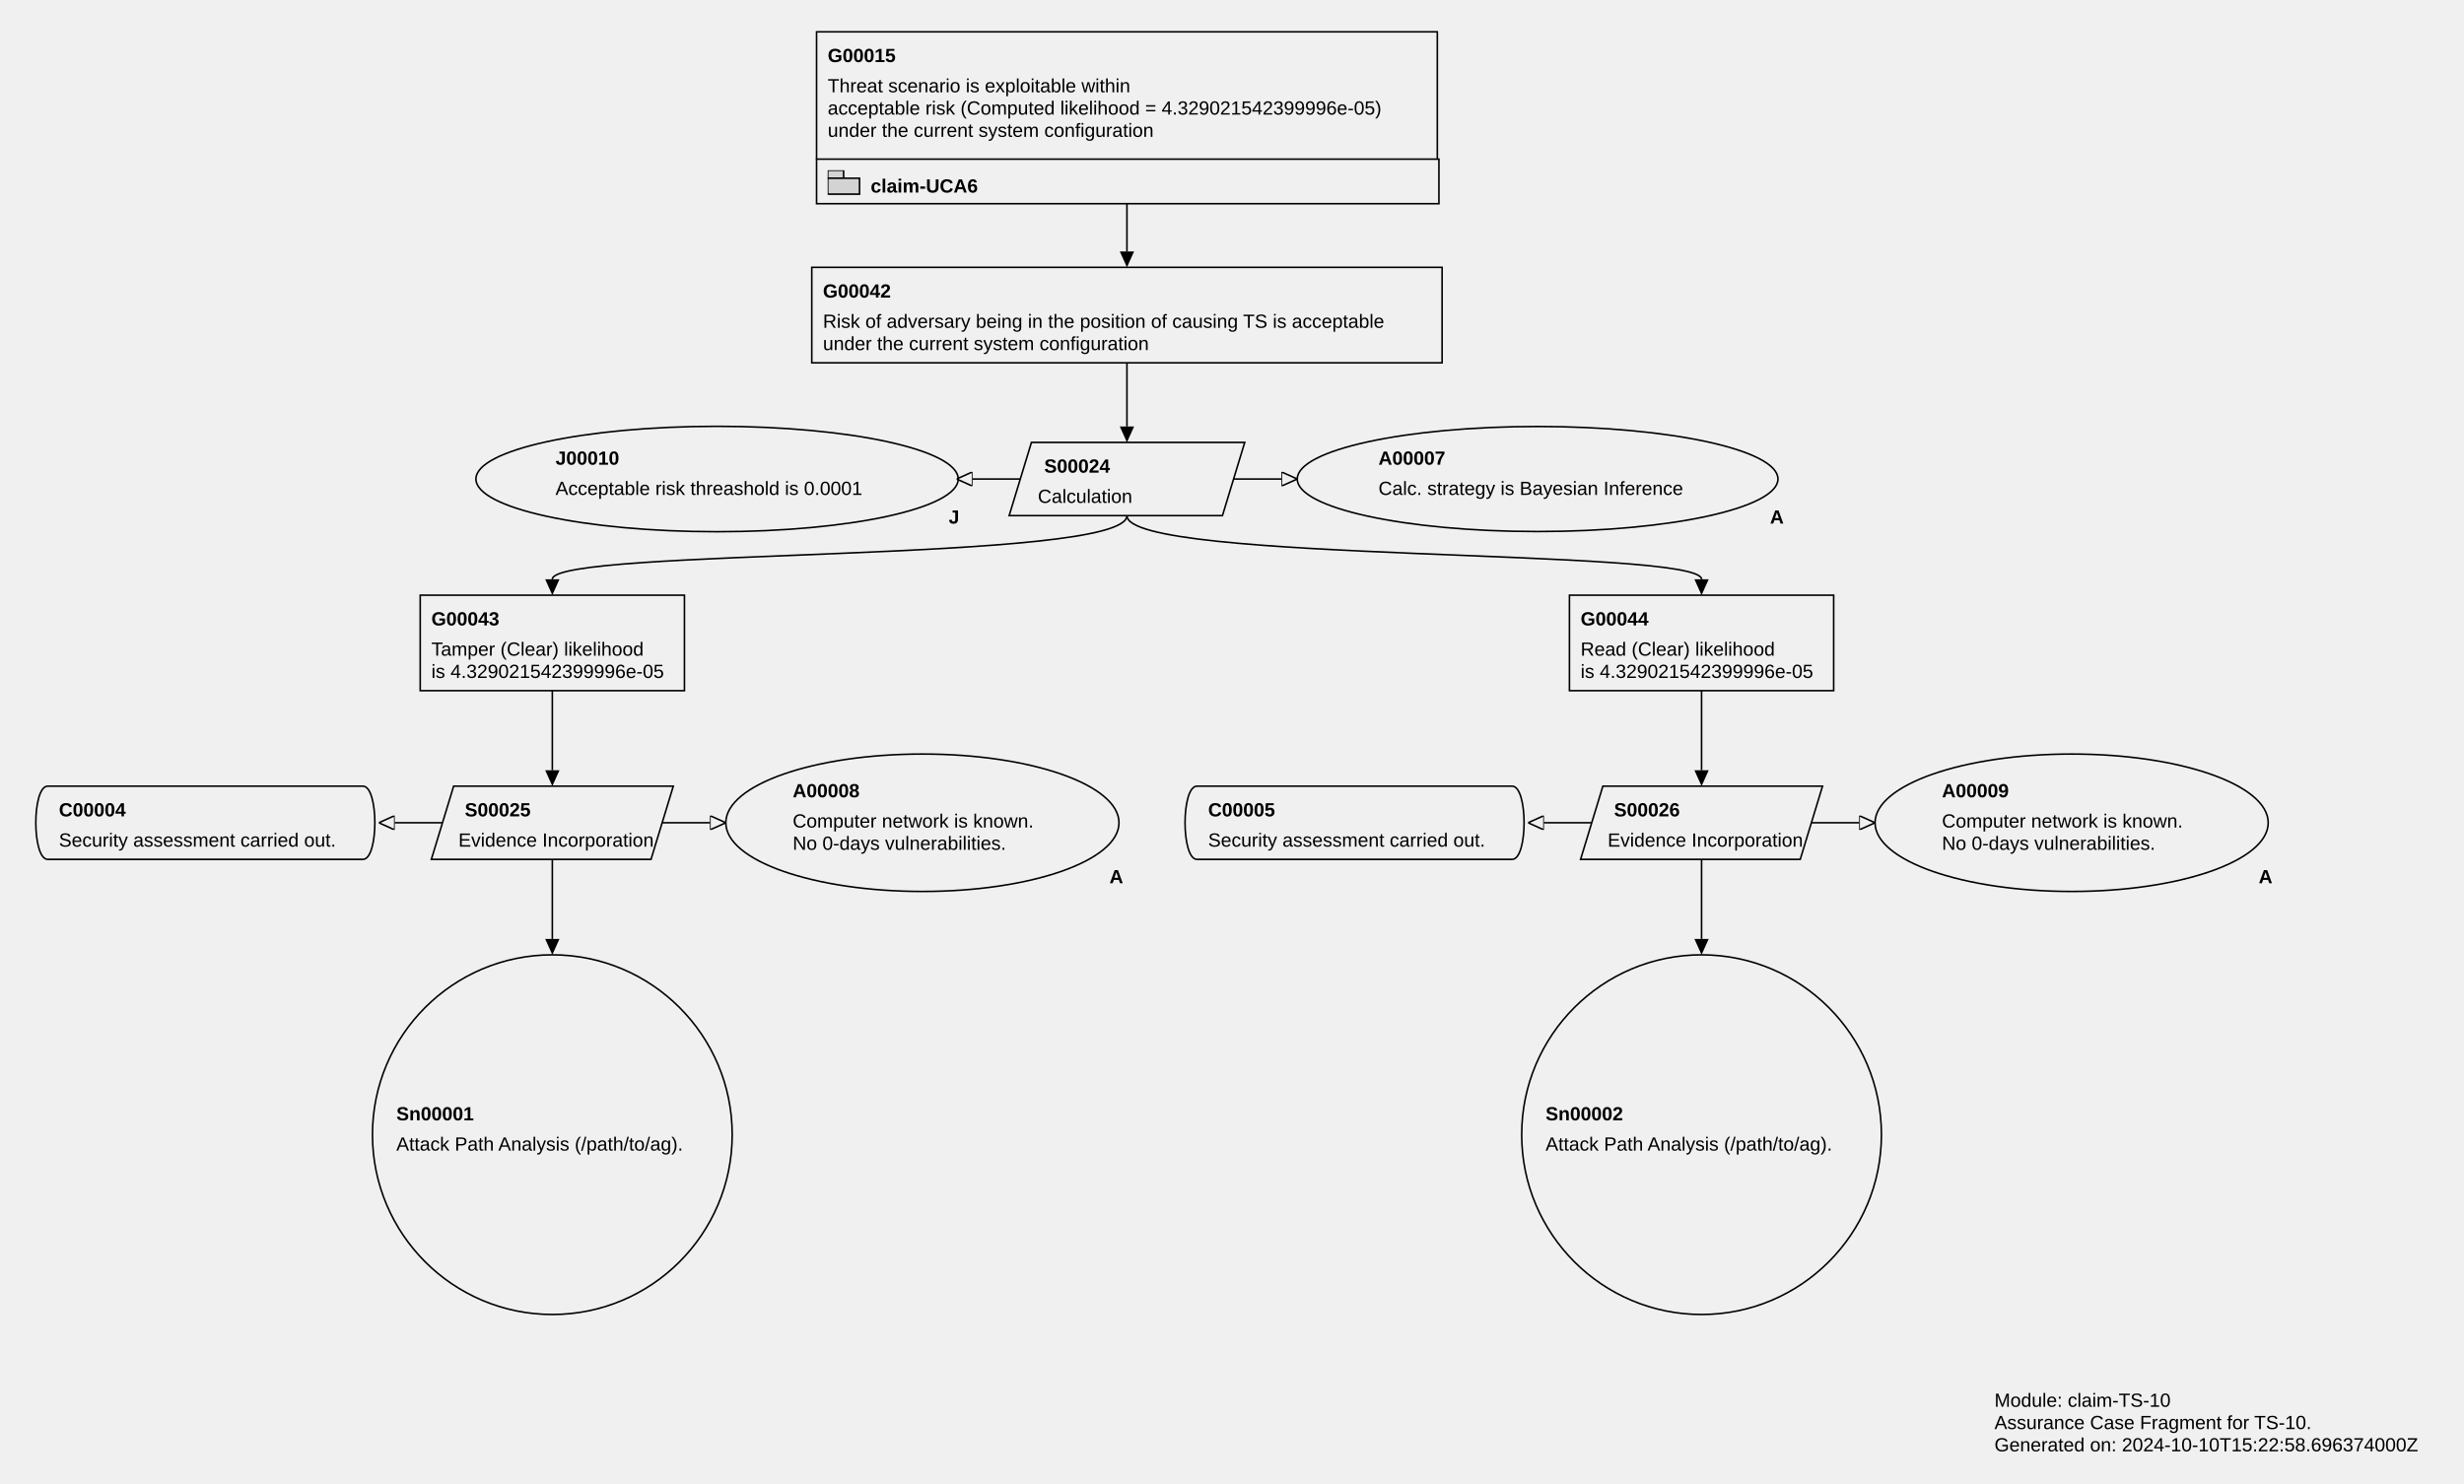
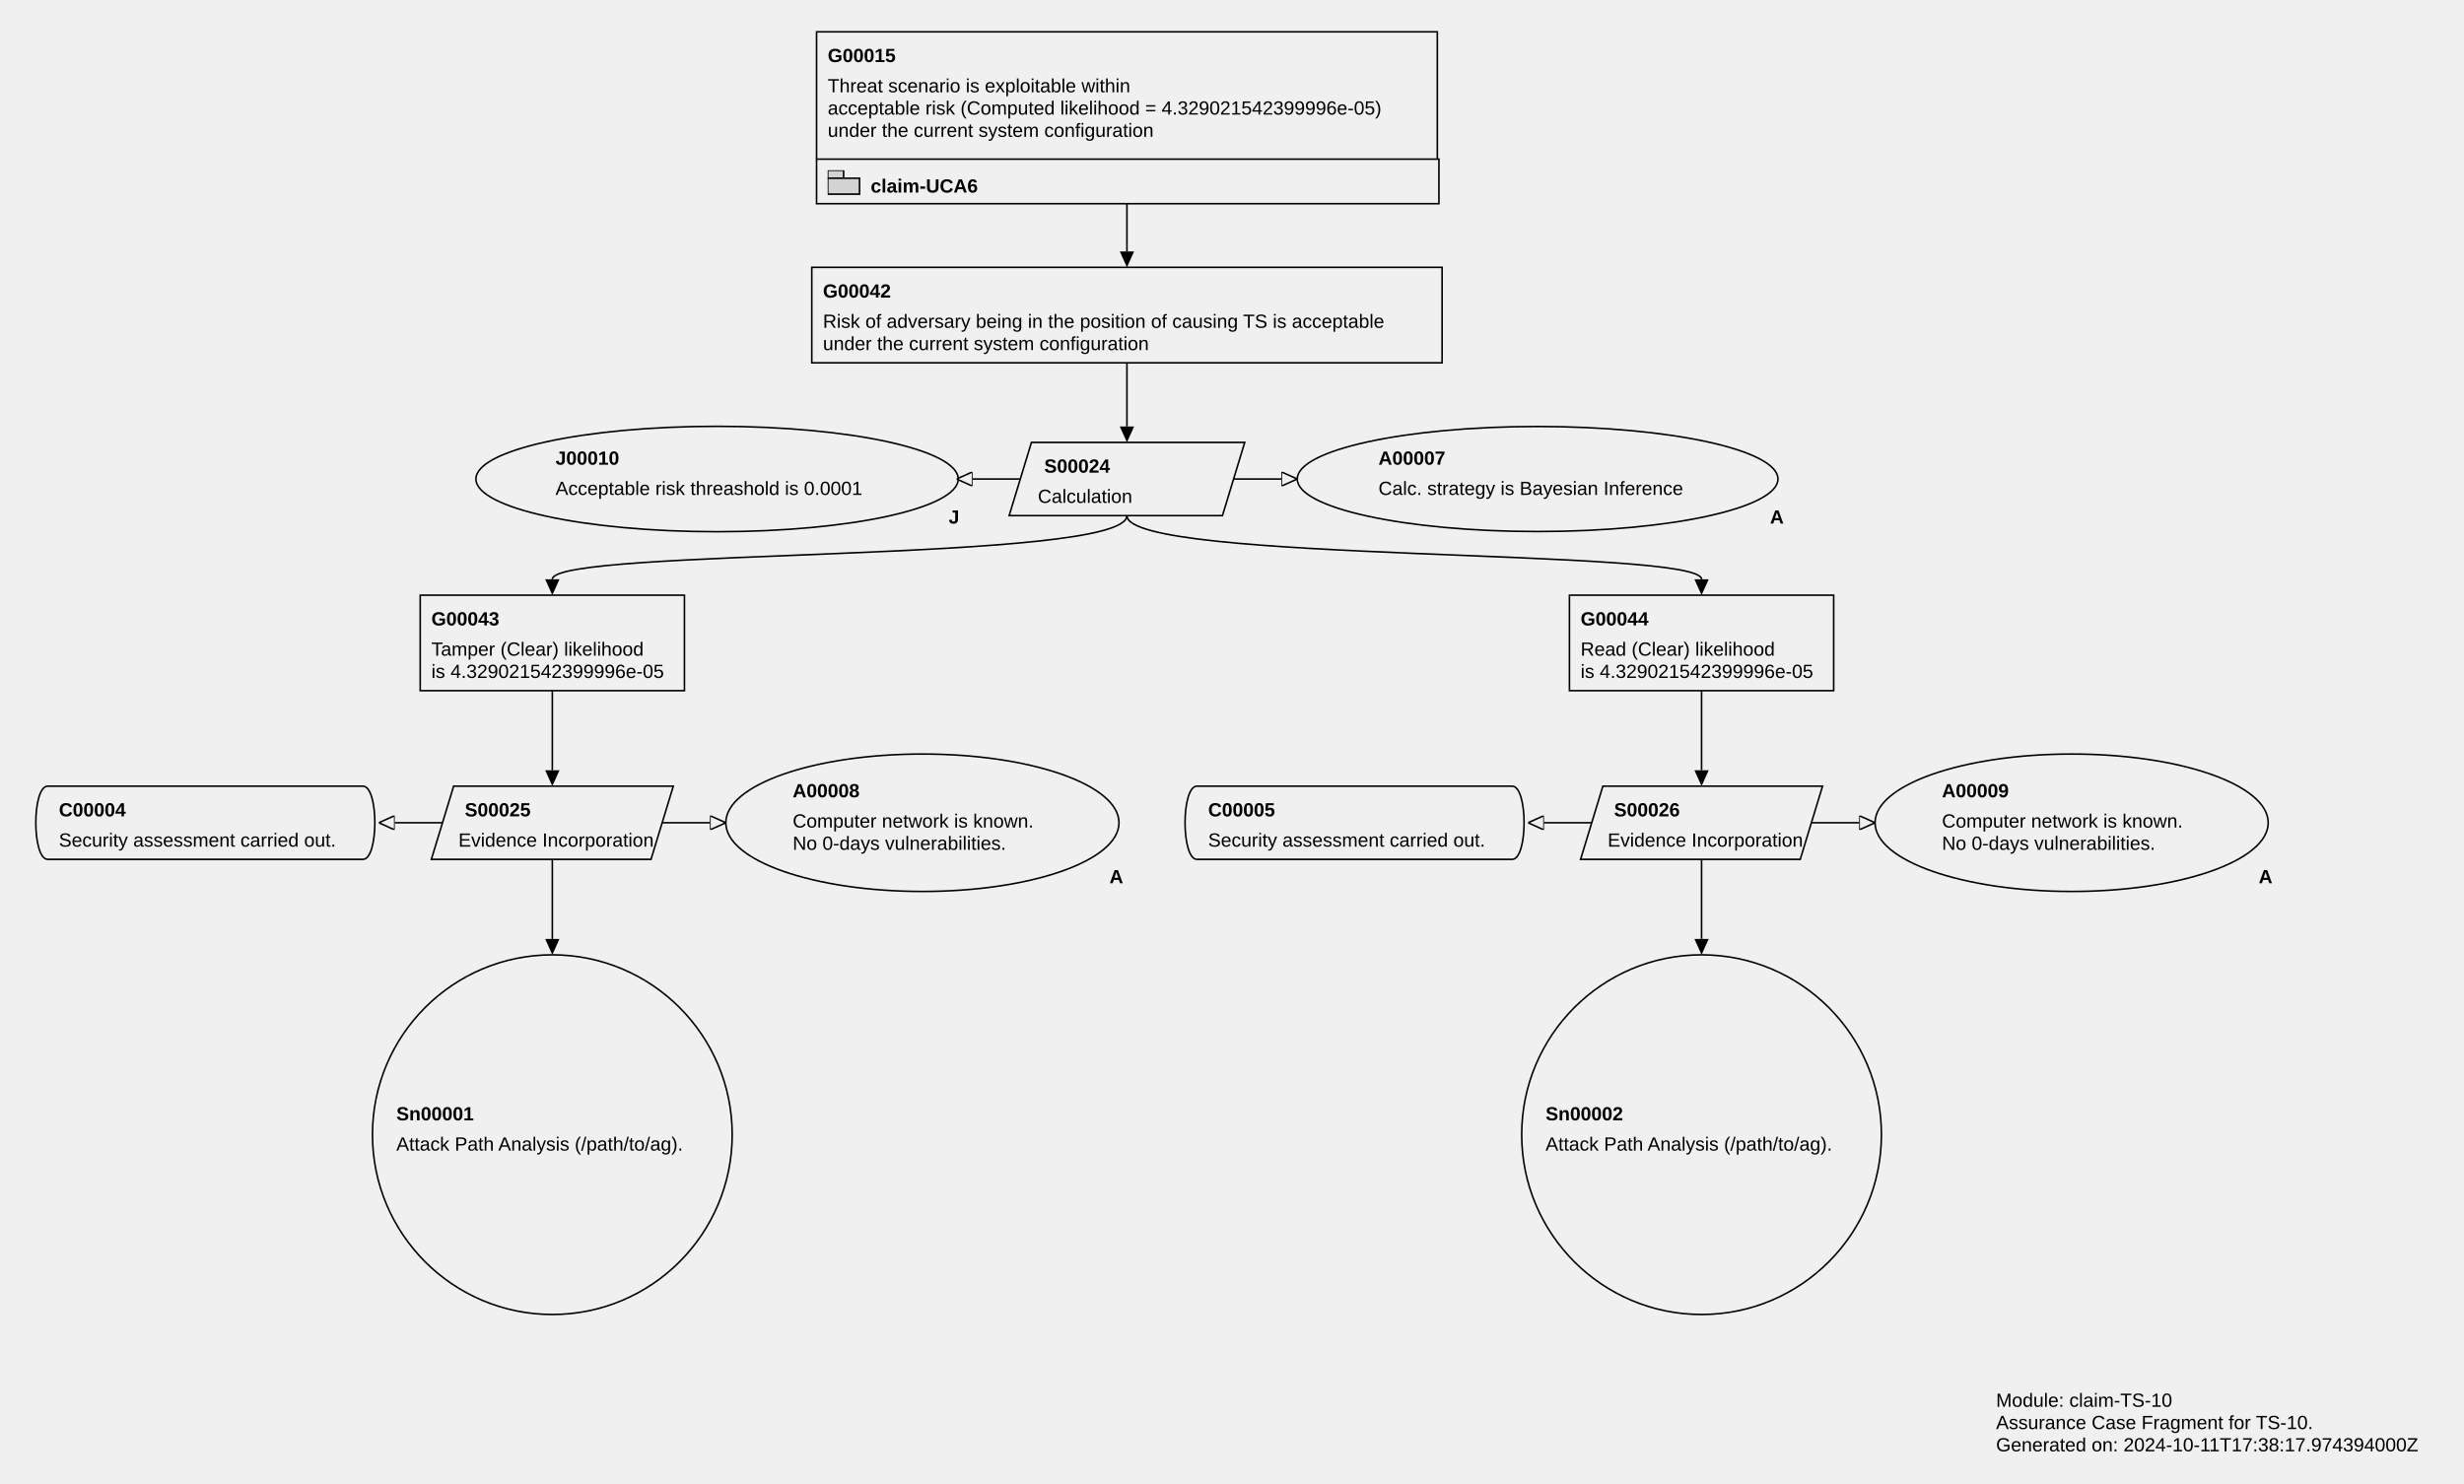
<svg xmlns="http://www.w3.org/2000/svg" class="gsndiagram" viewBox="0 0 1548 932">
  <symbol id="module_icon">
    <rect fill="lightgrey" height="5" stroke="black" stroke-width="1" width="10" x="0" y="0" />
    <rect fill="lightgrey" height="10" stroke="black" stroke-width="1" width="20" x="0" y="5" />
  </symbol>
  <symbol id="acp">
    <rect fill="black" height="10" stroke="black" stroke-width="1" width="10" x="0" y="0" />
  </symbol>
  <marker id="composite_arrow" markerHeight="9" markerUnits="userSpaceOnUse" markerWidth="10" orient="auto-start-reverse" refX="0" refY="4.5">
    <polyline fill-opacity="0" points="0 0, 6 4.5, 0 9" stroke="black" stroke-width="1" />
    <polyline fill-opacity="0" points="4 0, 10 4.5, 4 9" stroke="black" stroke-width="1" />
    <polyline fill-opacity="0" points="0 4.5, 10 4.5" stroke="black" stroke-width="1" />
  </marker>
  <marker id="supportedby_arrow" markerHeight="9" markerUnits="userSpaceOnUse" markerWidth="10" orient="auto-start-reverse" refX="0" refY="4.5">
    <polyline fill="black" points="0 0, 10 4.5, 0 9" />
  </marker>
  <marker id="incontextof_arrow" markerHeight="9" markerUnits="userSpaceOnUse" markerWidth="10" orient="auto-start-reverse" refX="0" refY="4.5">
    <polyline fill-opacity="0" points="0 0, 10 4.5, 0 9, 0 0" stroke="black" stroke-width="1" />
  </marker>
  <style type="text/css">
.notVerified path { fill: red; fill-opacity: 1;}
/* .notVerified text,a { fill: white; } */
</style>
  <a href="claim-UCA6.svg#node_g00015">
    <g class="gsn_module_claim_uca6 gsnelem gsnawaygoal" id="node_g00015">
      <path class="border" d="M513,100 V20 H903 V100" fill-opacity="0" stroke="black" stroke-width="1" />
      <text font-family="Arial" font-size="12" font-weight="bold" x="520" y="39">G00015</text>
      <text font-family="Arial" font-size="12" x="520" y="58">Threat scenario is exploitable within </text>
      <text font-family="Arial" font-size="12" x="520" y="72"> acceptable risk (Computed likelihood = 4.329021542399996e-05) </text>
      <text font-family="Arial" font-size="12" x="520" y="86"> under the current system configuration</text>
      <a href="claim-UCA6.svg#node_g00015">
        <path class="border" d="M513,100 h391 v28 h-391 z" fill-opacity="0" stroke="black" stroke-width="1" />
        <text font-family="Arial" font-size="12" font-weight="bold" x="547" y="121">claim-UCA6</text>
      </a>
      <use href="#module_icon" x="520" y="107" />
    </g>
  </a>
  <g class="gsn_module_claim_ts_10 gsnelem gsngoal" id="node_g00042">
    <path class="border" d="M510,168 L906,168 L906,228 L510,228 z" fill-opacity="0" stroke="black" stroke-width="1" />
    <text font-family="Arial" font-size="12" font-weight="bold" x="517" y="187">G00042</text>
    <text font-family="Arial" font-size="12" x="517" y="206">Risk of adversary being in the position of causing TS is acceptable </text>
    <text font-family="Arial" font-size="12" x="517" y="220"> under the current system configuration</text>
  </g>
  <g class="gsn_module_claim_ts_10 gsnelem gsnjust" id="node_j00010">
    <path class="border" d="M299,301 a151,33,0,1,0,303,0 a151,33,0,1,0,-303,0 z" fill-opacity="0" stroke="black" stroke-width="1" />
    <text font-family="Arial" font-size="12" font-weight="bold" x="349" y="292">J00010</text>
    <text font-family="Arial" font-size="12" x="349" y="311">Acceptable risk threashold is 0.0001</text>
    <text font-family="Arial" font-size="12" font-weight="bold" x="596" y="329">J</text>
  </g>
  <g class="gsn_module_claim_ts_10 gsnelem gsnstgy" id="node_s00024">
    <path class="border" d="M648,278 L782,278 L768,324 L634,324 z" fill-opacity="0" stroke="black" stroke-width="1" />
    <text font-family="Arial" font-size="12" font-weight="bold" x="656" y="297">S00024</text>
    <text font-family="Arial" font-size="12" x="652" y="316">Calculation</text>
  </g>
  <g class="gsn_module_claim_ts_10 gsnelem gsnasmp" id="node_a00007">
    <path class="border" d="M815,301 a151,33,0,1,0,302,0 a151,33,0,1,0,-302,0 z" fill-opacity="0" stroke="black" stroke-width="1" />
    <text font-family="Arial" font-size="12" font-weight="bold" x="866" y="292">A00007</text>
    <text font-family="Arial" font-size="12" x="866" y="311">Calc. strategy is Bayesian Inference</text>
    <text font-family="Arial" font-size="12" font-weight="bold" x="1112" y="329">A</text>
  </g>
  <g class="gsn_module_claim_ts_10 gsnelem gsngoal" id="node_g00043">
    <path class="border" d="M264,374 L430,374 L430,434 L264,434 z" fill-opacity="0" stroke="black" stroke-width="1" />
    <text font-family="Arial" font-size="12" font-weight="bold" x="271" y="393">G00043</text>
    <text font-family="Arial" font-size="12" x="271" y="412">Tamper (Clear) likelihood </text>
    <text font-family="Arial" font-size="12" x="271" y="426"> is 4.329021542399996e-05</text>
  </g>
  <g class="gsn_module_claim_ts_10 gsnelem gsngoal" id="node_g00044">
    <path class="border" d="M986,374 L1152,374 L1152,434 L986,434 z" fill-opacity="0" stroke="black" stroke-width="1" />
    <text font-family="Arial" font-size="12" font-weight="bold" x="993" y="393">G00044</text>
    <text font-family="Arial" font-size="12" x="993" y="412">Read (Clear) likelihood </text>
    <text font-family="Arial" font-size="12" x="993" y="426"> is 4.329021542399996e-05</text>
  </g>
  <g class="gsn_module_claim_ts_10 gsnelem gsnctxt" id="node_c00004">
    <path class="border" d="M30,494 L228,494 C238,494,238,540,228,540 L30,540 C20,540,20,494,30,494" fill-opacity="0" stroke="black" stroke-width="1" />
    <text font-family="Arial" font-size="12" font-weight="bold" x="37" y="513">C00004</text>
    <text font-family="Arial" font-size="12" x="37" y="532">Security assessment carried out.</text>
  </g>
  <g class="gsn_module_claim_ts_10 gsnelem gsnstgy" id="node_s00025">
    <path class="border" d="M285,494 L423,494 L409,540 L271,540 z" fill-opacity="0" stroke="black" stroke-width="1" />
    <text font-family="Arial" font-size="12" font-weight="bold" x="292" y="513">S00025</text>
    <text font-family="Arial" font-size="12" x="288" y="532">Evidence Incorporation</text>
  </g>
  <g class="gsn_module_claim_ts_10 gsnelem gsnasmp" id="node_a00008">
    <path class="border" d="M456,517 a123,43,0,1,0,247,0 a123,43,0,1,0,-247,0 z" fill-opacity="0" stroke="black" stroke-width="1" />
    <text font-family="Arial" font-size="12" font-weight="bold" x="498" y="501">A00008</text>
    <text font-family="Arial" font-size="12" x="498" y="520">Computer network is known. </text>
    <text font-family="Arial" font-size="12" x="498" y="534"> No 0-days vulnerabilities.</text>
    <text font-family="Arial" font-size="12" font-weight="bold" x="697" y="555">A</text>
  </g>
  <g class="gsn_module_claim_ts_10 gsnelem gsnctxt" id="node_c00005">
    <path class="border" d="M752,494 L950,494 C960,494,960,540,950,540 L752,540 C742,540,742,494,752,494" fill-opacity="0" stroke="black" stroke-width="1" />
    <text font-family="Arial" font-size="12" font-weight="bold" x="759" y="513">C00005</text>
    <text font-family="Arial" font-size="12" x="759" y="532">Security assessment carried out.</text>
  </g>
  <g class="gsn_module_claim_ts_10 gsnelem gsnstgy" id="node_s00026">
    <path class="border" d="M1007,494 L1145,494 L1131,540 L993,540 z" fill-opacity="0" stroke="black" stroke-width="1" />
    <text font-family="Arial" font-size="12" font-weight="bold" x="1014" y="513">S00026</text>
    <text font-family="Arial" font-size="12" x="1010" y="532">Evidence Incorporation</text>
  </g>
  <g class="gsn_module_claim_ts_10 gsnelem gsnasmp" id="node_a00009">
    <path class="border" d="M1178,517 a123,43,0,1,0,247,0 a123,43,0,1,0,-247,0 z" fill-opacity="0" stroke="black" stroke-width="1" />
    <text font-family="Arial" font-size="12" font-weight="bold" x="1220" y="501">A00009</text>
    <text font-family="Arial" font-size="12" x="1220" y="520">Computer network is known. </text>
    <text font-family="Arial" font-size="12" x="1220" y="534"> No 0-days vulnerabilities.</text>
    <text font-family="Arial" font-size="12" font-weight="bold" x="1419" y="555">A</text>
  </g>
  <g class="gsn_module_claim_ts_10 gsnelem gsnsltn" id="node_sn00001">
    <path class="border" d="M234,713 a113,113,0,1,0,226,0 a113,113,0,1,0,-226,0 z" fill-opacity="0" stroke="black" stroke-width="1" />
    <text font-family="Arial" font-size="12" font-weight="bold" x="249" y="704">Sn00001</text>
    <text font-family="Arial" font-size="12" x="249" y="723">Attack Path Analysis (/path/to/ag). </text>
  </g>
  <g class="gsn_module_claim_ts_10 gsnelem gsnsltn" id="node_sn00002">
    <path class="border" d="M956,713 a113,113,0,1,0,226,0 a113,113,0,1,0,-226,0 z" fill-opacity="0" stroke="black" stroke-width="1" />
    <text font-family="Arial" font-size="12" font-weight="bold" x="971" y="704">Sn00002</text>
    <text font-family="Arial" font-size="12" x="971" y="723">Attack Path Analysis (/path/to/ag). </text>
  </g>
  <path class="gsnedge gsninspby" d="M708,128 C708,158,708,138,708,158" fill-opacity="0" marker-end="url(#supportedby_arrow)" stroke="black" stroke-width="1" />
  <path class="gsnedge gsninspby" d="M708,228 C708,258,708,248,708,268" fill-opacity="0" marker-end="url(#supportedby_arrow)" stroke="black" stroke-width="1" />
  <path class="gsnedge gsninspby" d="M347,434 C347,464,347,464,347,484" fill-opacity="0" marker-end="url(#supportedby_arrow)" stroke="black" stroke-width="1" />
  <path class="gsnedge gsninspby" d="M1069,434 C1069,464,1069,464,1069,484" fill-opacity="0" marker-end="url(#supportedby_arrow)" stroke="black" stroke-width="1" />
  <path class="gsnedge gsninctxt" d="M775,301 C805,301,785,301,805,301" fill-opacity="0" marker-end="url(#incontextof_arrow)" stroke="black" stroke-width="1" />
  <path class="gsnedge gsninctxt" d="M641,301 C611,301,631,301,611,301" fill-opacity="0" marker-end="url(#incontextof_arrow)" stroke="black" stroke-width="1" />
  <path class="gsnedge gsninspby" d="M708,324 C708,354,347,344,347,364" fill-opacity="0" marker-end="url(#supportedby_arrow)" stroke="black" stroke-width="1" />
  <path class="gsnedge gsninspby" d="M708,324 C708,354,1069,344,1069,364" fill-opacity="0" marker-end="url(#supportedby_arrow)" stroke="black" stroke-width="1" />
  <path class="gsnedge gsninctxt" d="M416,517 C446,517,426,517,446,517" fill-opacity="0" marker-end="url(#incontextof_arrow)" stroke="black" stroke-width="1" />
  <path class="gsnedge gsninctxt" d="M278,517 C248,517,268,517,248,517" fill-opacity="0" marker-end="url(#incontextof_arrow)" stroke="black" stroke-width="1" />
  <path class="gsnedge gsninspby" d="M347,540 C347,570,347,570,347,590" fill-opacity="0" marker-end="url(#supportedby_arrow)" stroke="black" stroke-width="1" />
  <path class="gsnedge gsninctxt" d="M1138,517 C1168,517,1148,517,1168,517" fill-opacity="0" marker-end="url(#incontextof_arrow)" stroke="black" stroke-width="1" />
  <path class="gsnedge gsninctxt" d="M1000,517 C970,517,990,517,970,517" fill-opacity="0" marker-end="url(#incontextof_arrow)" stroke="black" stroke-width="1" />
  <path class="gsnedge gsninspby" d="M1069,540 C1069,570,1069,570,1069,590" fill-opacity="0" marker-end="url(#supportedby_arrow)" stroke="black" stroke-width="1" />
  <g class="gsnmodule" id="node_gsn_module">
-     <text font-family="Arial" font-size="12" x="1253" y="884">Module: claim-TS-10</text>
-     <text font-family="Arial" font-size="12" x="1253" y="898">Assurance Case Fragment for TS-10.</text>
-     <text font-family="Arial" font-size="12" x="1253" y="912">Generated on: 2024-10-10T15:22:58.696374000Z</text>
+     <text font-family="Arial" font-size="12" x="1254" y="884">Module: claim-TS-10</text>
+     <text font-family="Arial" font-size="12" x="1254" y="898">Assurance Case Fragment for TS-10.</text>
+     <text font-family="Arial" font-size="12" x="1254" y="912">Generated on: 2024-10-11T17:38:17.974394000Z</text>
  </g>
</svg>
